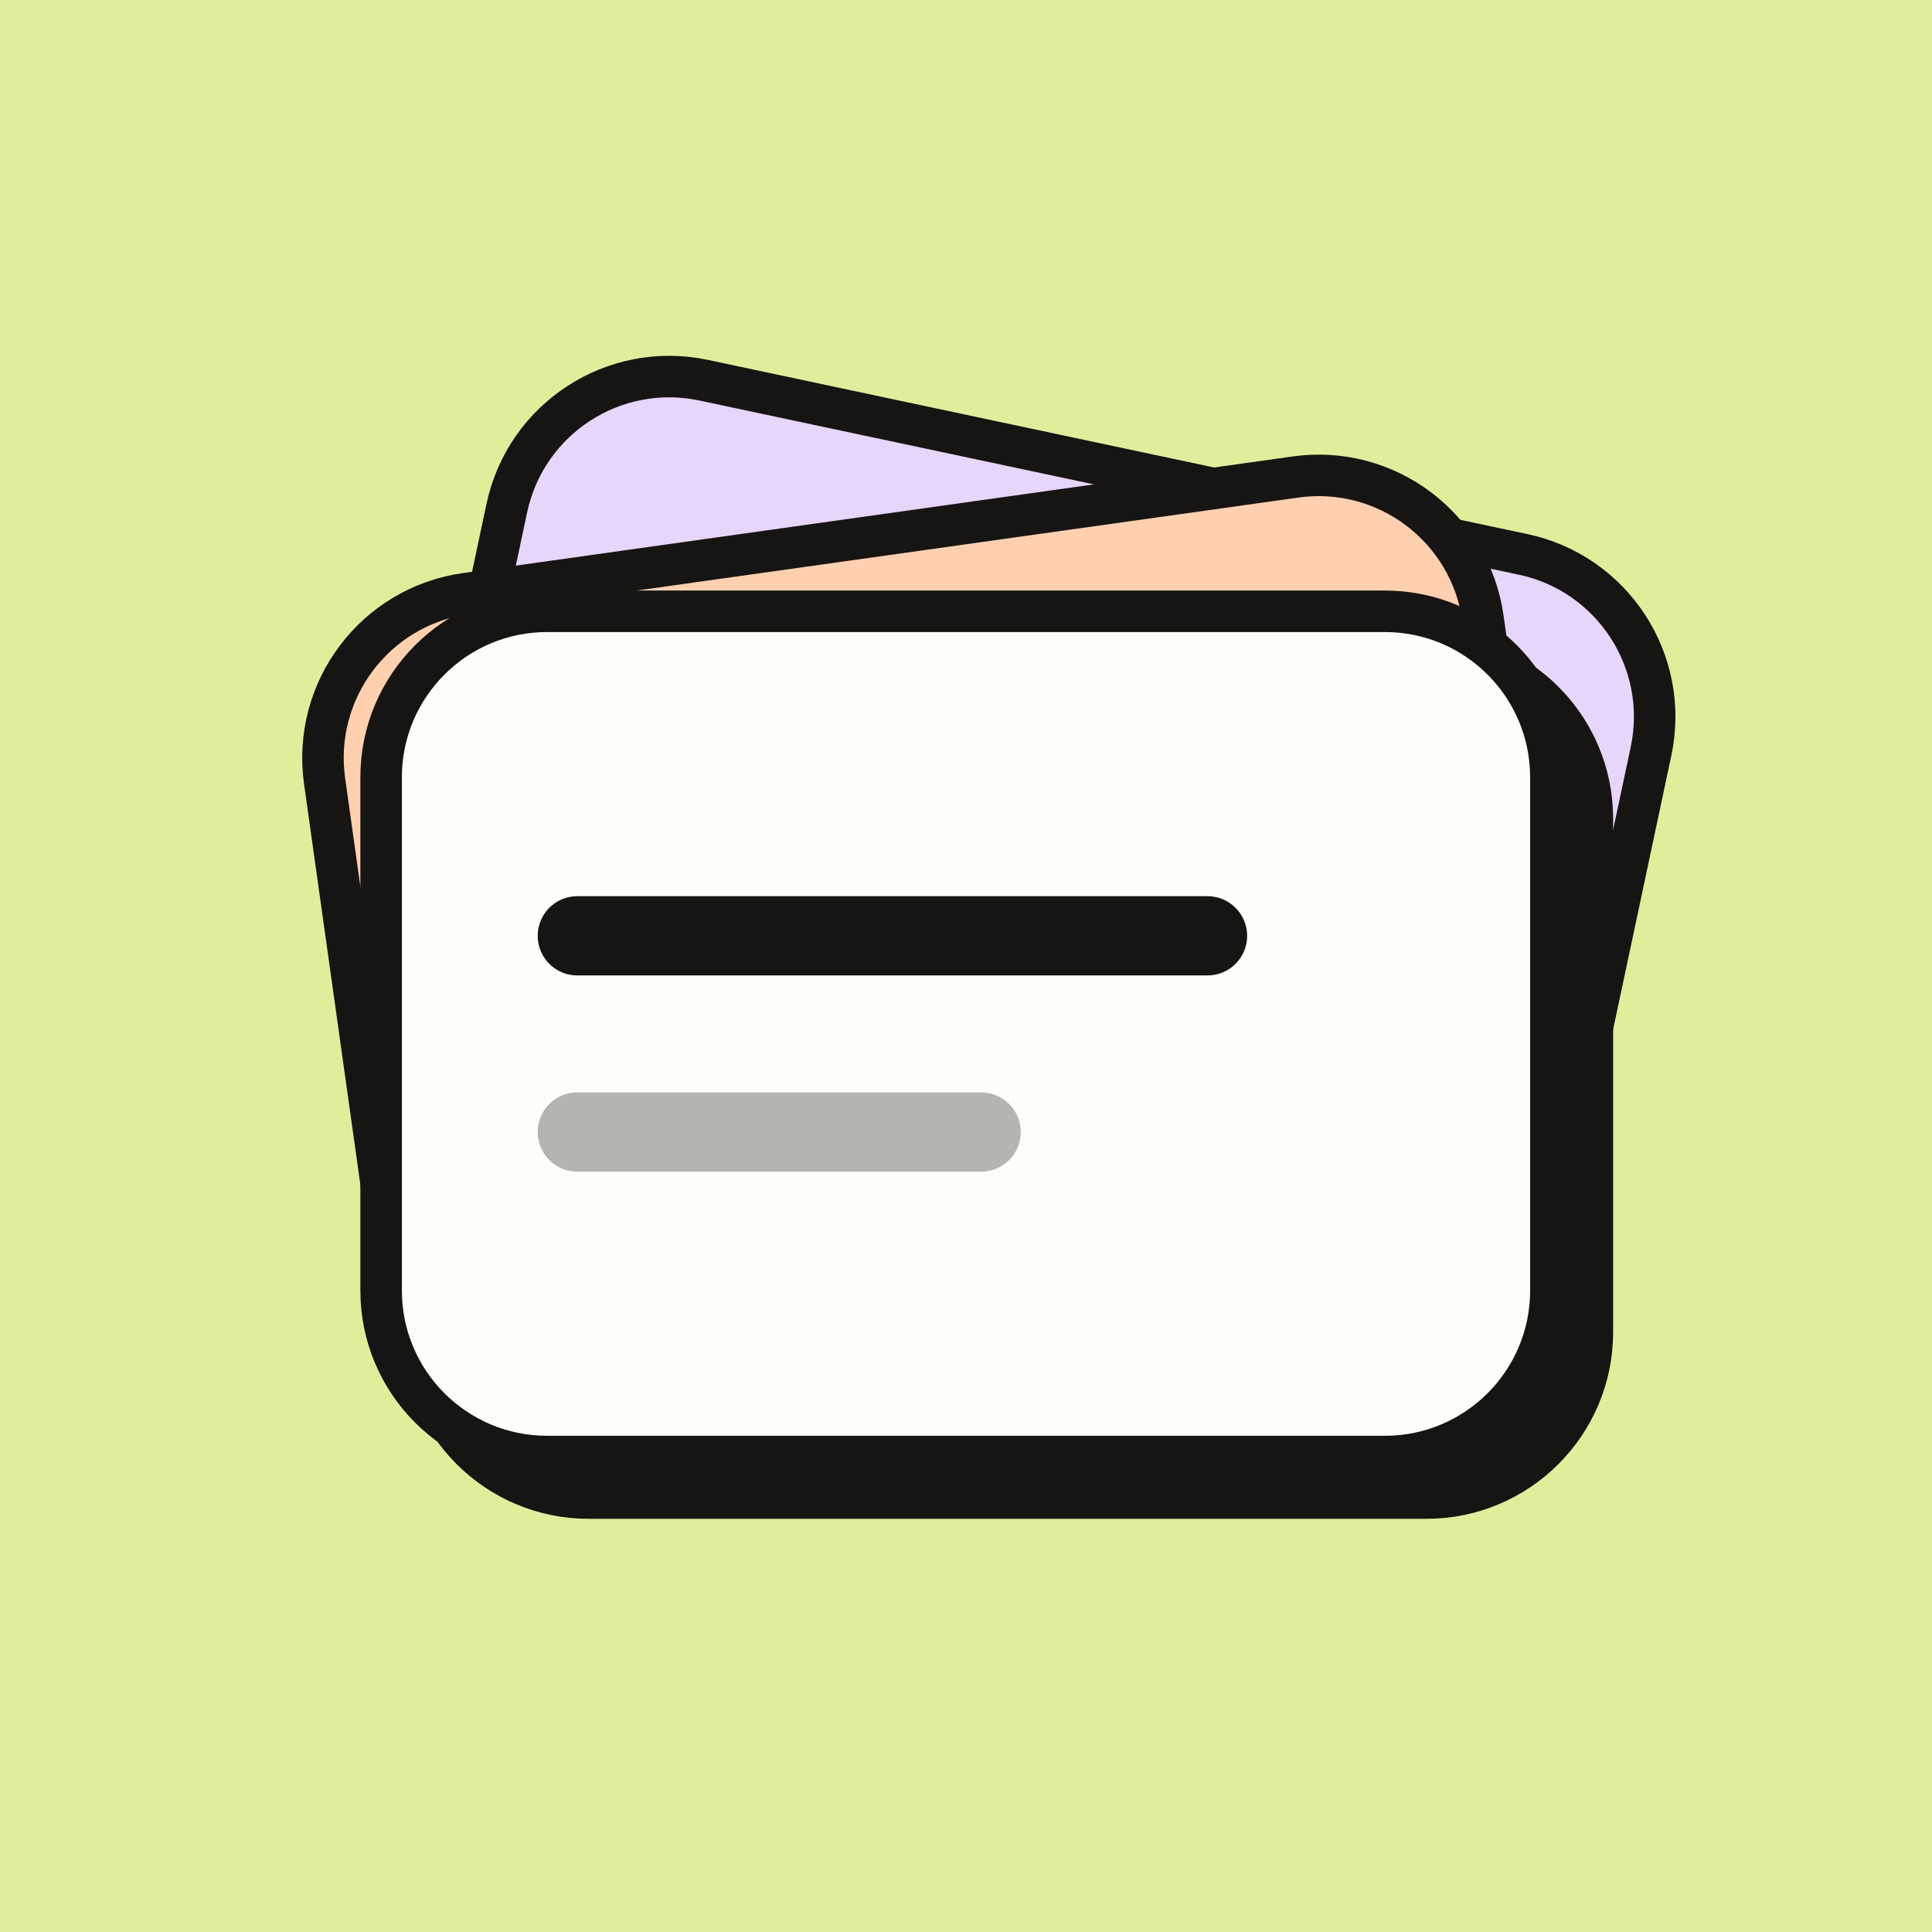
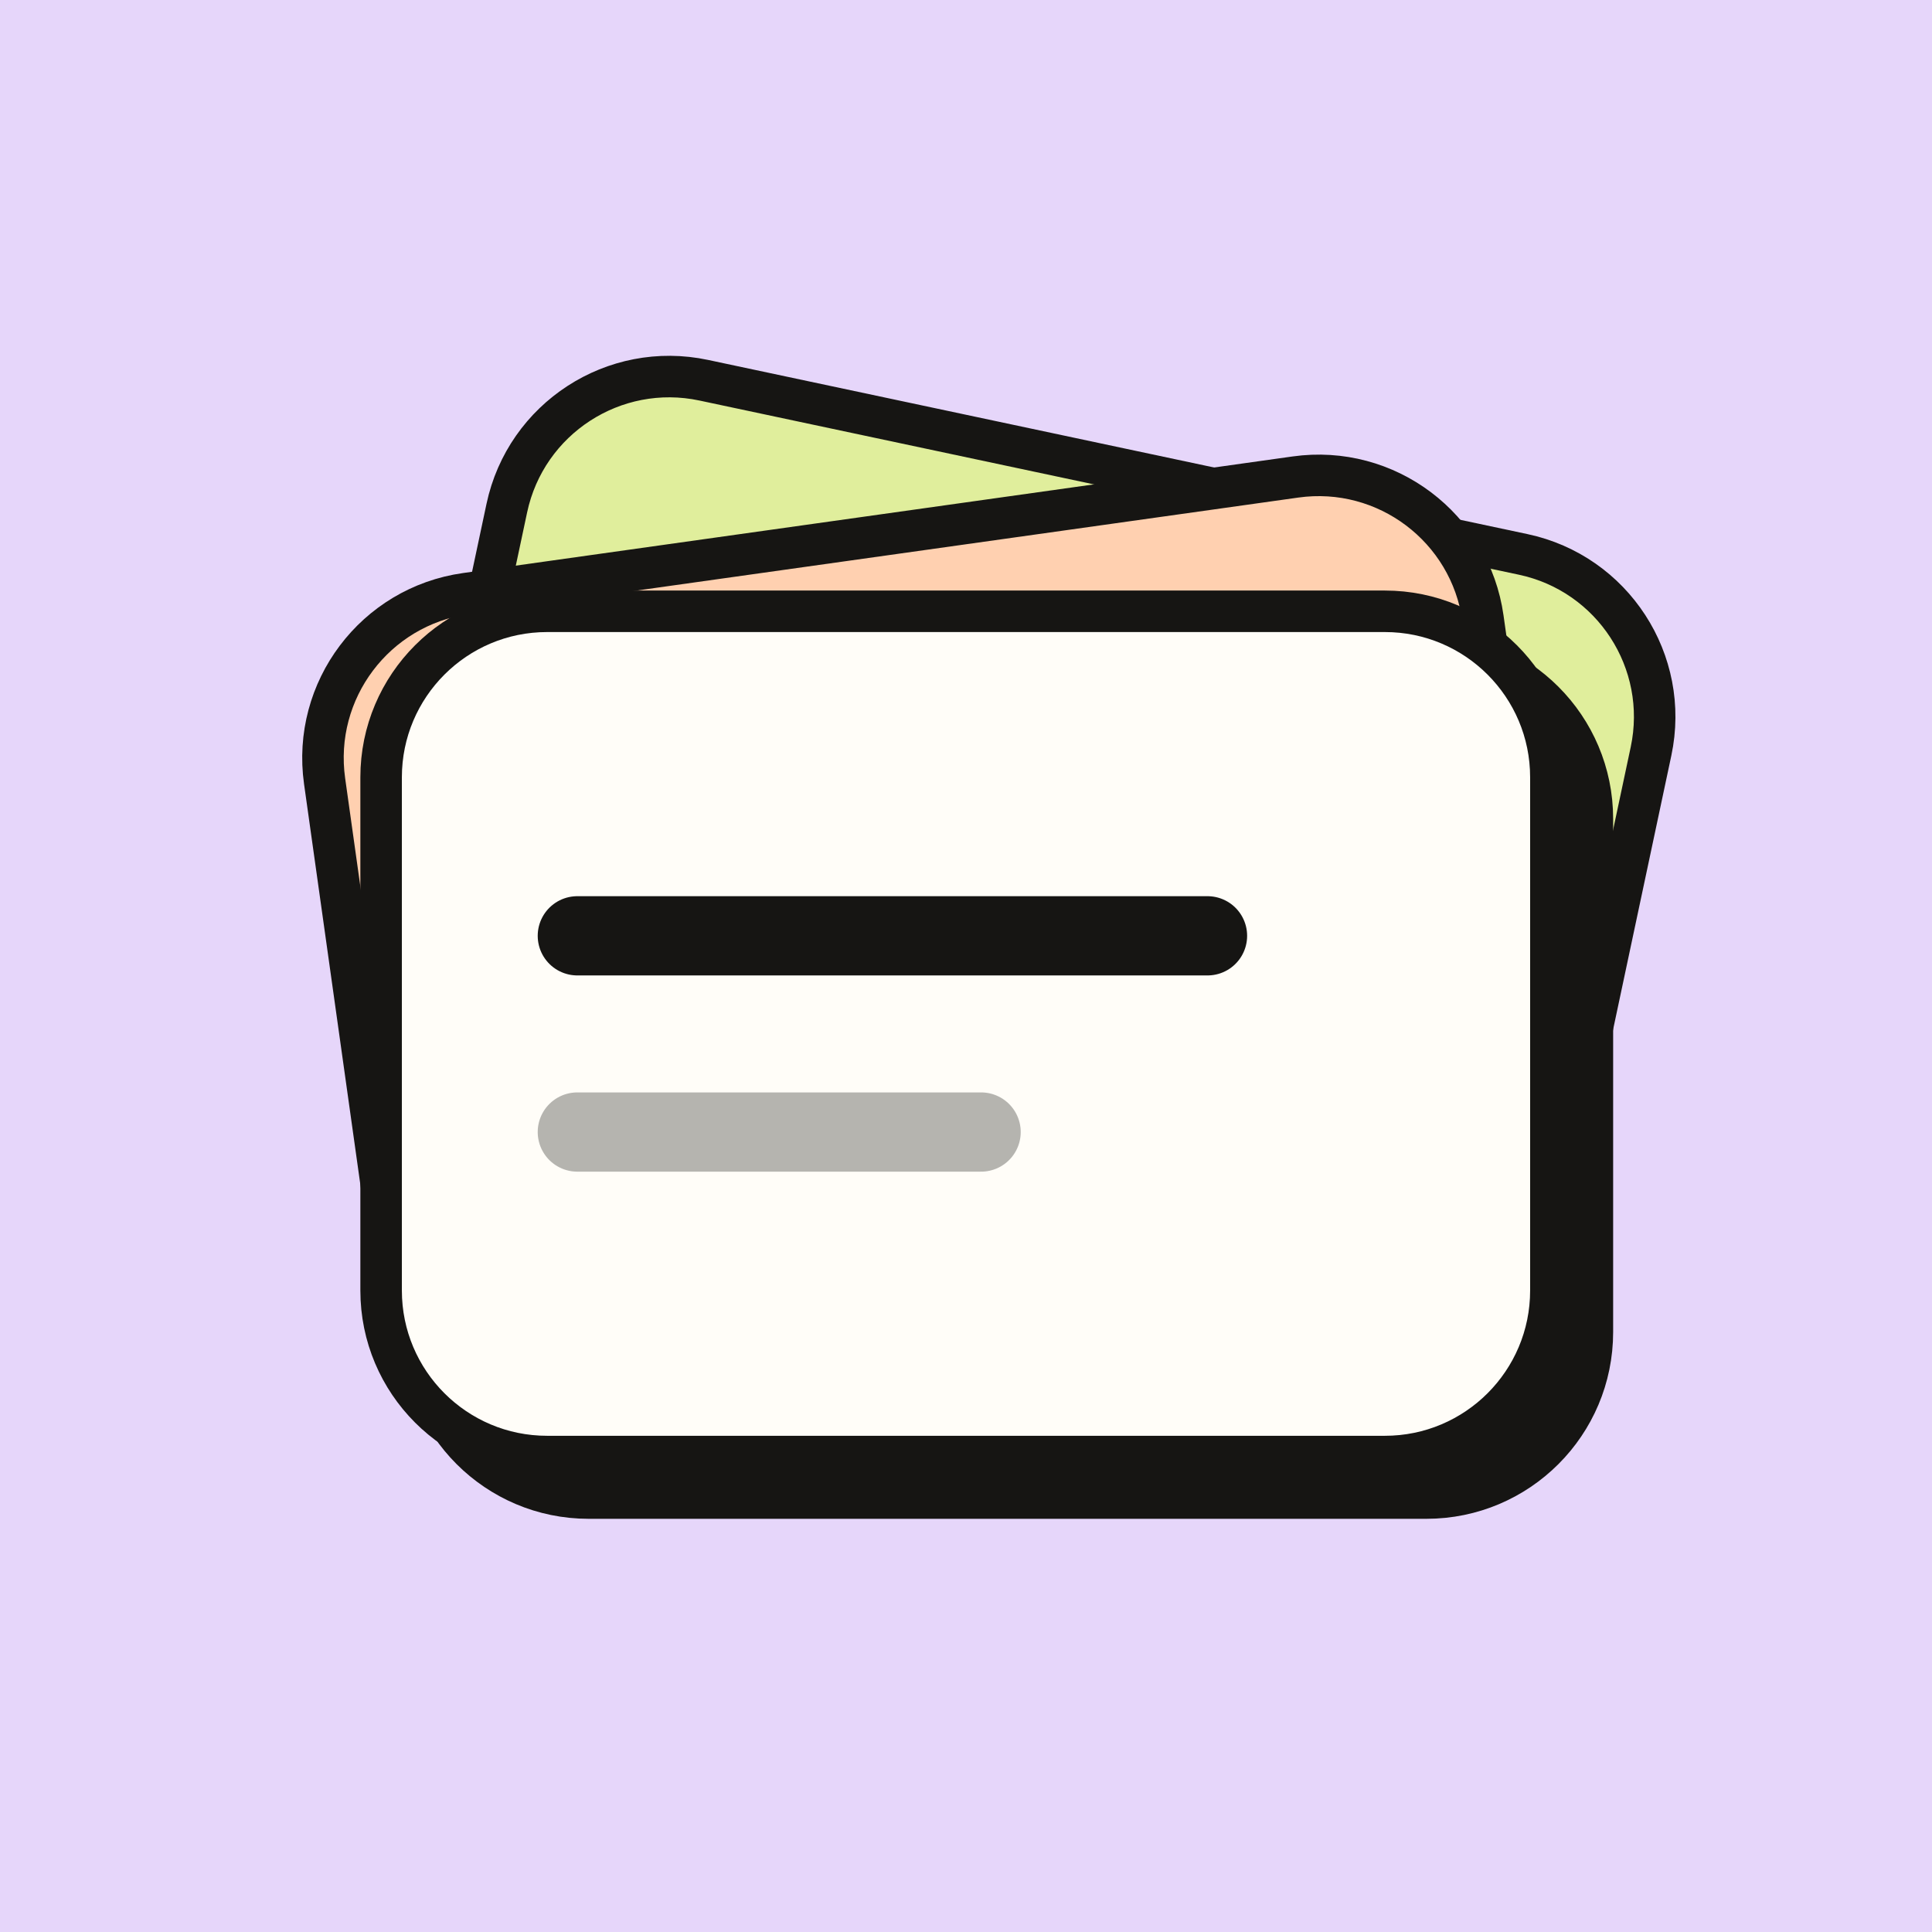
<svg xmlns="http://www.w3.org/2000/svg" width="1024" height="1024" viewBox="0 0 1024 1024" role="img" aria-labelledby="title description">
-   <rect width="1024" height="1024" fill="#E0EE9C" />
+   <rect width="1024" height="1024" fill="#E6D6FA" />
  <g stroke="#161513" stroke-width="22" stroke-linejoin="round">
-     <rect x="202" y="324" width="620" height="448" rx="88" fill="#E6D6FA" transform="rotate(12 512 548) translate(14 -86)" />
+     <rect x="202" y="324" width="620" height="448" rx="88" fill="#E0EE9C" transform="rotate(12 512 548) translate(14 -86)" />
    <rect x="202" y="324" width="620" height="448" rx="88" fill="#FFD0B0" transform="rotate(-8 512 548) translate(-8 -44)" />
    <rect x="224" y="346" width="620" height="448" rx="88" fill="#161513" />
    <rect x="202" y="324" width="620" height="448" rx="88" fill="#FFFDF8" />
  </g>
  <g stroke="#161513" stroke-linecap="round" fill="none">
    <path d="M306 496H640" stroke-width="42" />
    <path d="M306 600H520" stroke-width="42" opacity="0.32" />
  </g>
</svg>
